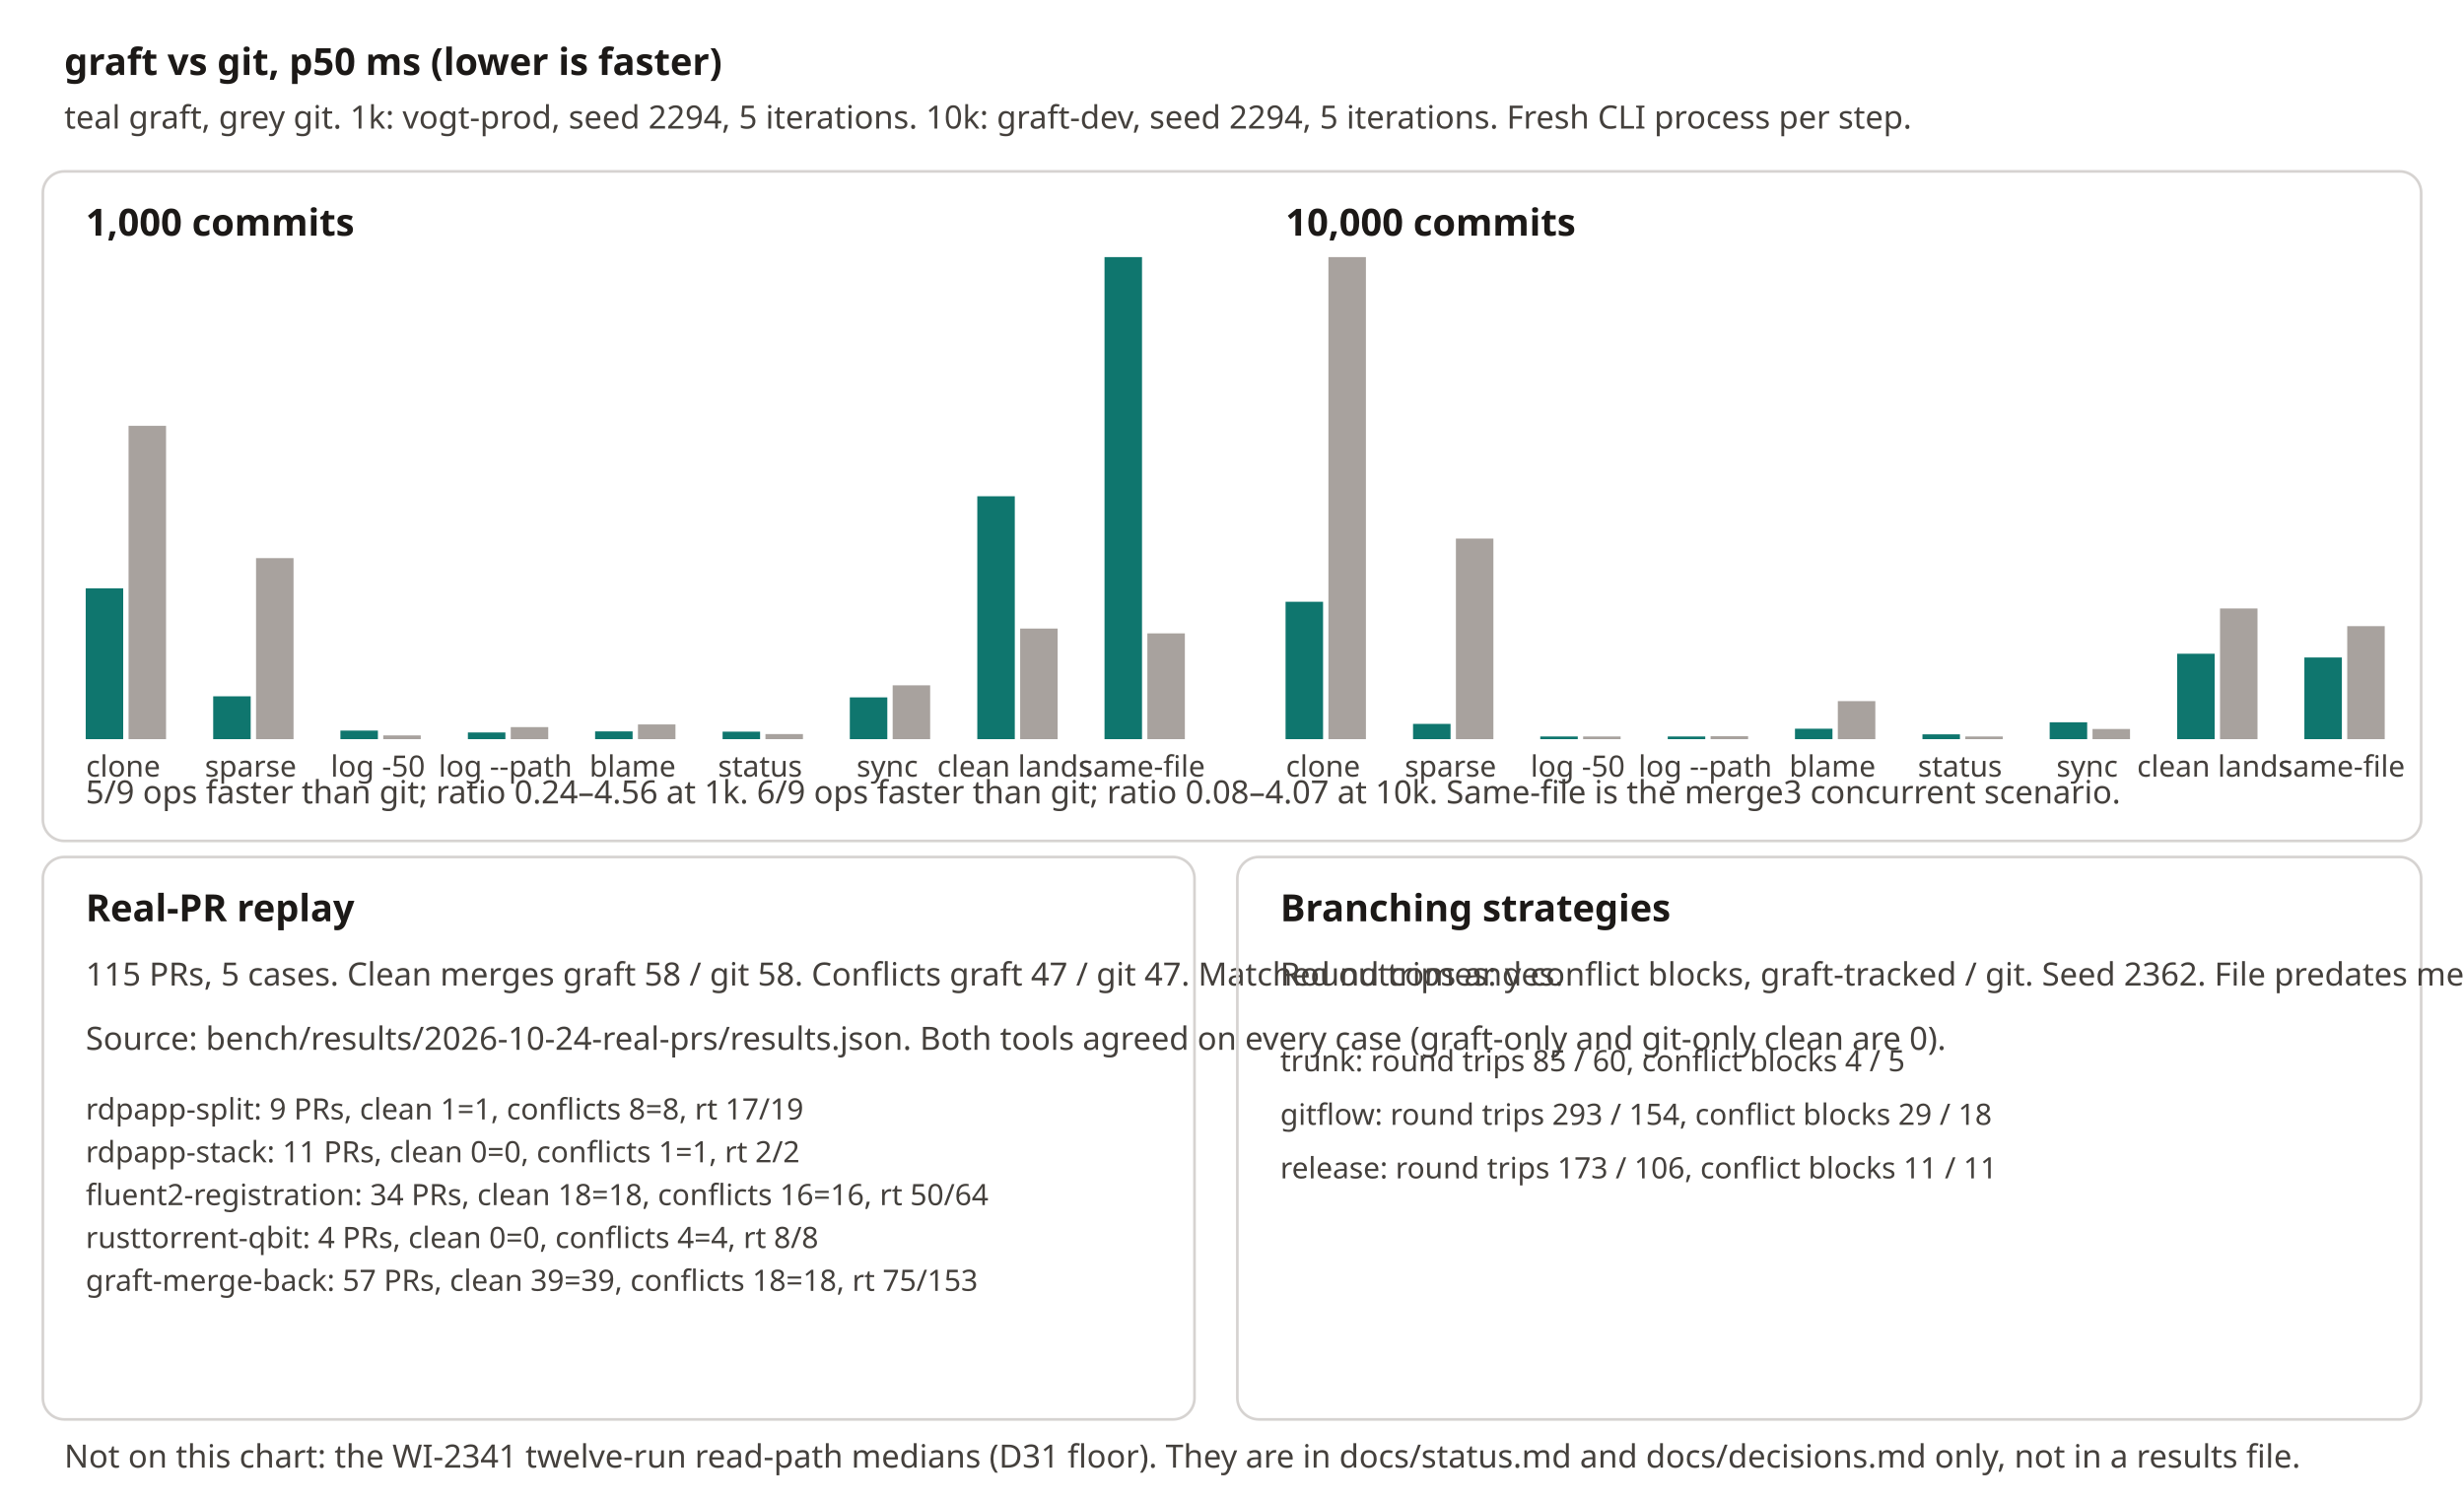
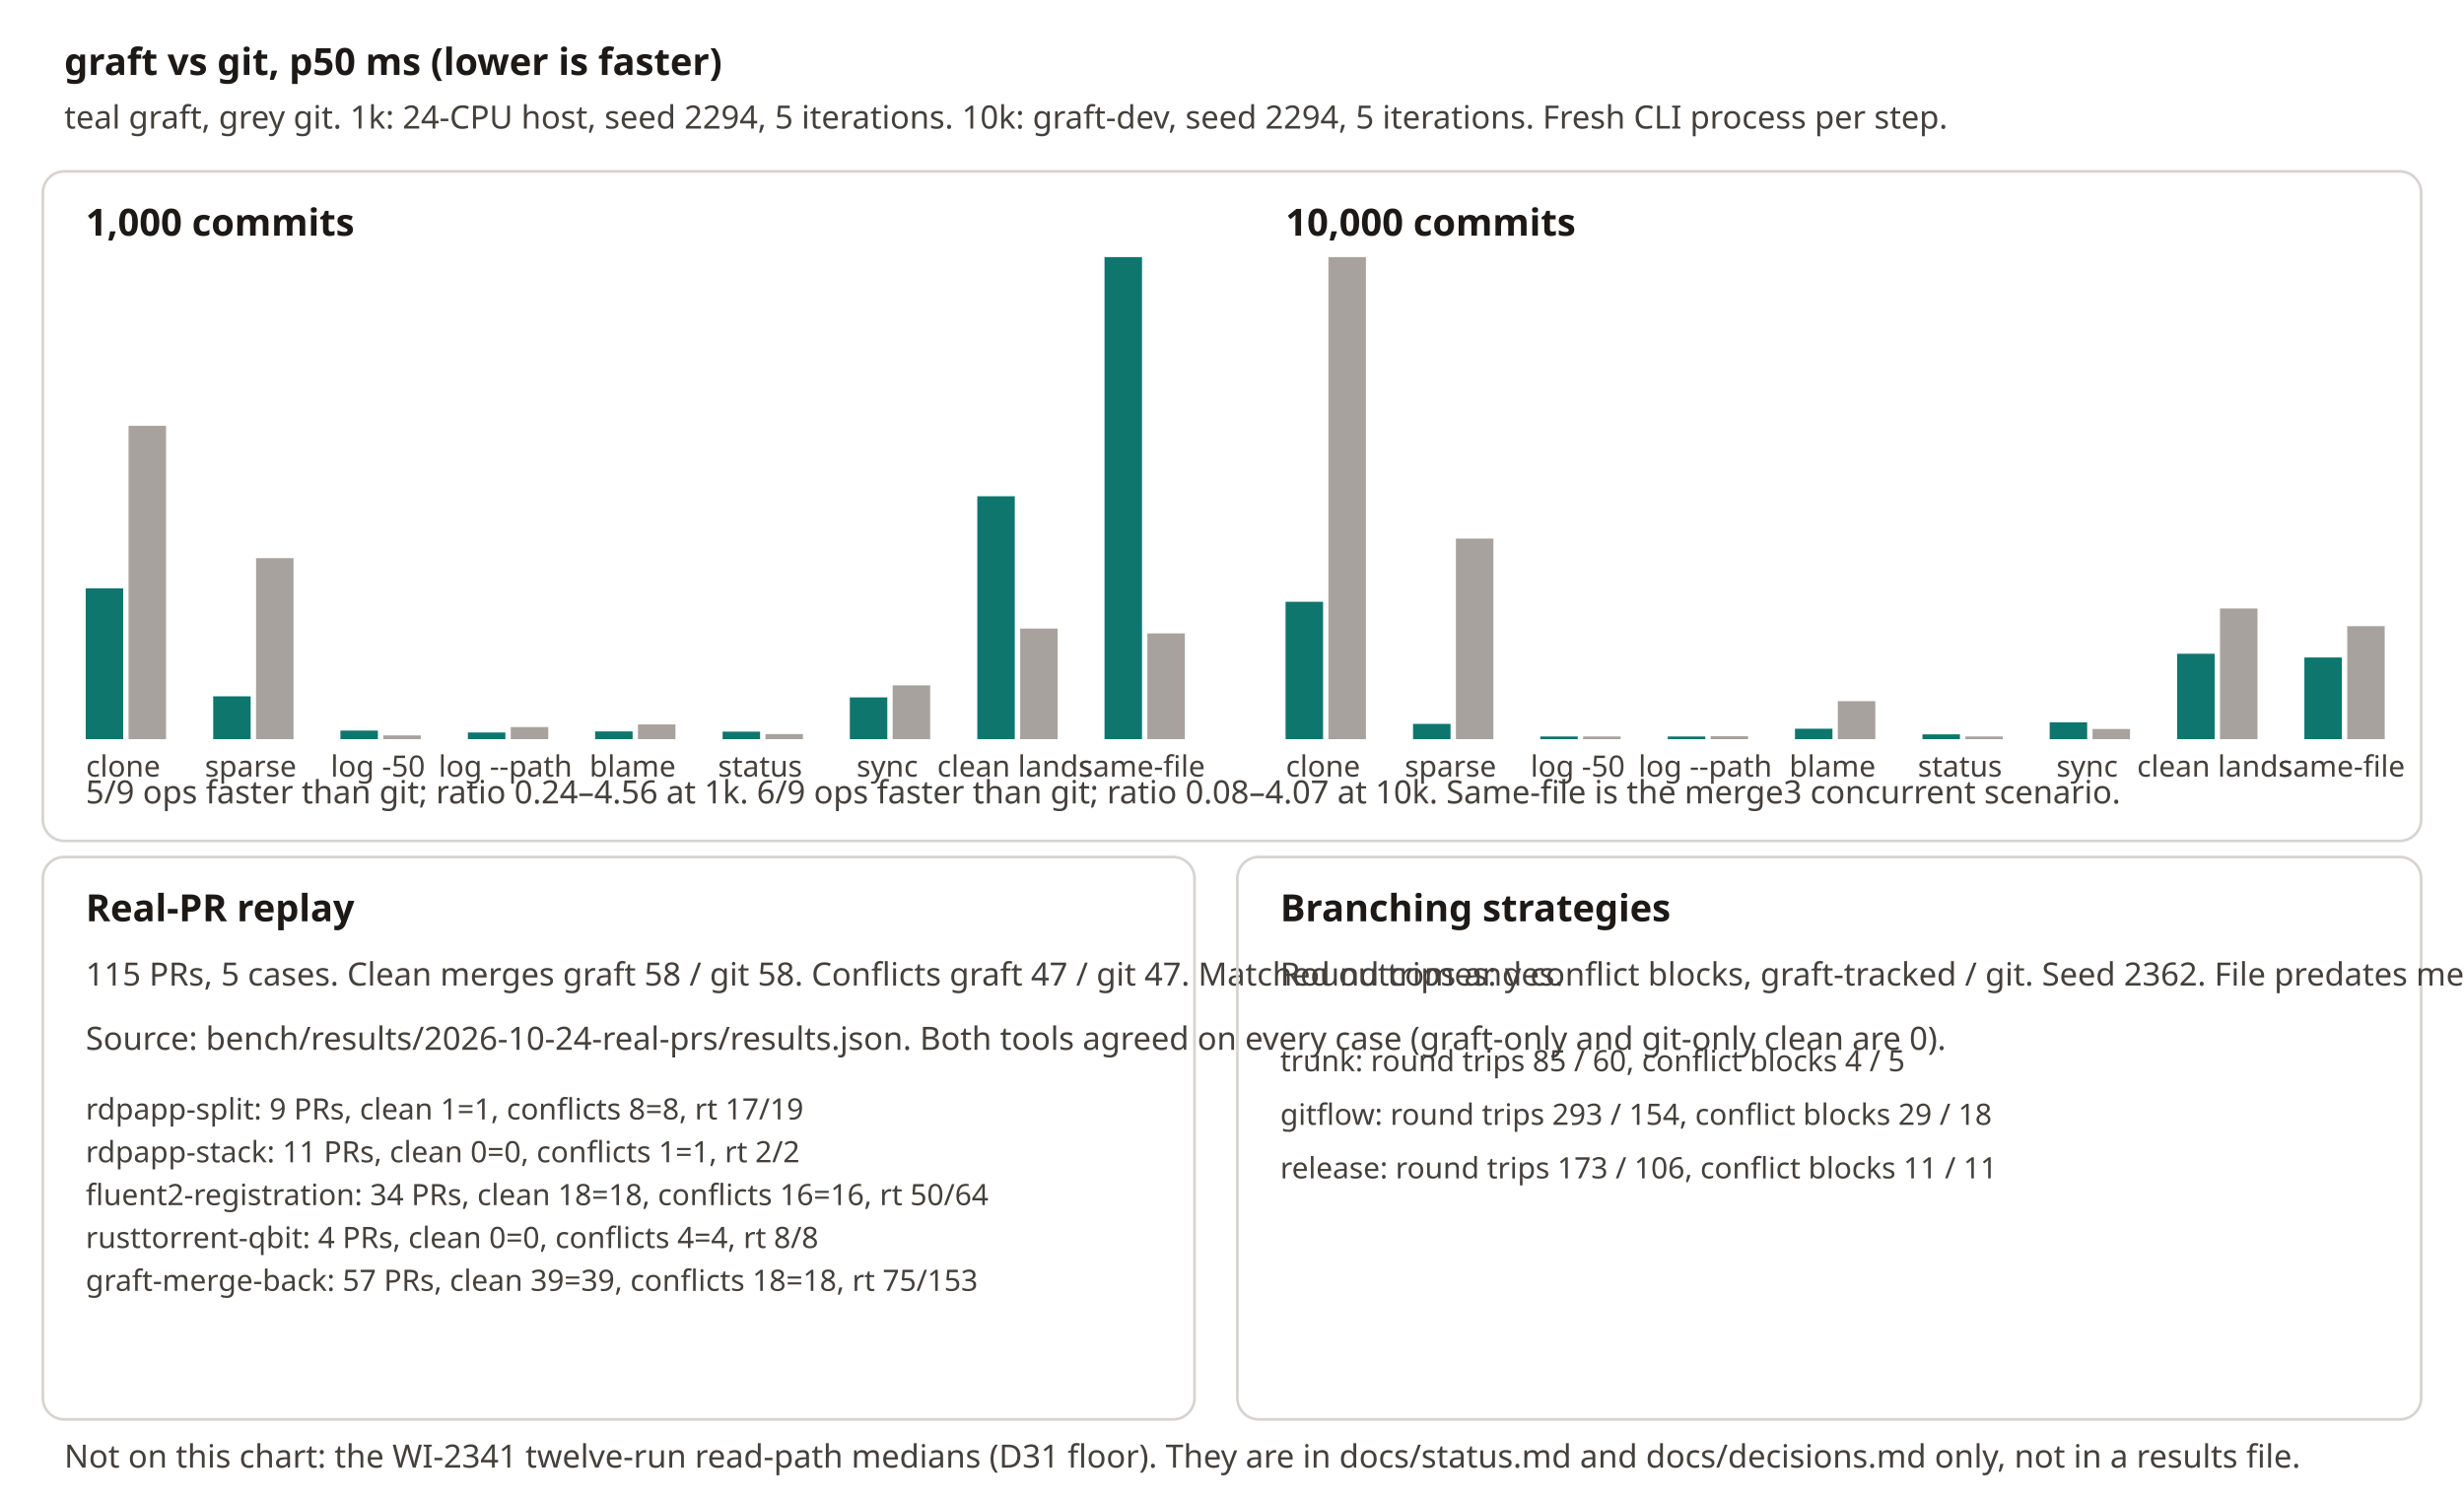
<svg xmlns="http://www.w3.org/2000/svg" viewBox="0 0 920 560" width="920" height="560" role="img">
  <style>
  svg { background: transparent; }
  .h { font: 600 14px ui-sans-serif, system-ui, sans-serif; fill: #1c1917; }
  .sub { font: 12px ui-sans-serif, system-ui, sans-serif; fill: #44403c; }
  .lab { font: 11px ui-sans-serif, system-ui, sans-serif; fill: #44403c; }
  .g { fill: #0f766e; } .t { fill: #a8a29e; }
  .box { fill: none; stroke: #d6d3d1; }
  @media (prefers-color-scheme: dark) {
    .h { fill: #fafaf9; } .sub, .lab { fill: #d6d3d1; }
    .g { fill: #2dd4bf; } .t { fill: #78716c; } .box { stroke: #44403c; }
  }
</style>
  <text x="24" y="28" class="h">graft vs git, p50 ms (lower is faster)</text>
-   <text x="24" y="48" class="sub">teal graft, grey git. 1k: vogt-prod, seed 2294, 5 iterations. 10k: graft-dev, seed 2294, 5 iterations. Fresh CLI process per step.</text>
+   <text x="24" y="48" class="sub">teal graft, grey git. 1k: 24-CPU host, seed 2294, 5 iterations. 10k: graft-dev, seed 2294, 5 iterations. Fresh CLI process per step.</text>
  <rect x="16" y="64" width="888" height="250" rx="8" class="box" />
  <text x="32" y="88" class="h">1,000 commits</text>
  <rect x="32.0" y="219.7" width="14.0" height="56.3" class="g" />
  <rect x="48.0" y="159.0" width="14.0" height="117.0" class="t" />
  <text x="46.0" y="290" class="lab" text-anchor="middle">clone</text>
  <rect x="79.6" y="260.0" width="14.0" height="16.0" class="g" />
  <rect x="95.6" y="208.4" width="14.0" height="67.6" class="t" />
  <text x="93.6" y="290" class="lab" text-anchor="middle">sparse</text>
  <rect x="127.1" y="272.8" width="14.0" height="3.2" class="g" />
  <rect x="143.1" y="274.6" width="14.0" height="1.4" class="t" />
  <text x="141.1" y="290" class="lab" text-anchor="middle">log -50</text>
  <rect x="174.7" y="273.5" width="14.0" height="2.5" class="g" />
  <rect x="190.7" y="271.5" width="14.0" height="4.5" class="t" />
  <text x="188.7" y="290" class="lab" text-anchor="middle">log --path</text>
  <rect x="222.2" y="273.1" width="14.0" height="2.9" class="g" />
  <rect x="238.2" y="270.5" width="14.0" height="5.5" class="t" />
  <text x="236.2" y="290" class="lab" text-anchor="middle">blame</text>
  <rect x="269.8" y="273.2" width="14.0" height="2.8" class="g" />
  <rect x="285.8" y="274.1" width="14.0" height="1.9" class="t" />
  <text x="283.8" y="290" class="lab" text-anchor="middle">status</text>
  <rect x="317.3" y="260.4" width="14.0" height="15.6" class="g" />
  <rect x="333.3" y="255.9" width="14.0" height="20.1" class="t" />
  <text x="331.3" y="290" class="lab" text-anchor="middle">sync</text>
  <rect x="364.9" y="185.3" width="14.0" height="90.7" class="g" />
  <rect x="380.9" y="234.7" width="14.0" height="41.3" class="t" />
  <text x="378.9" y="290" class="lab" text-anchor="middle">clean lands</text>
  <rect x="412.4" y="96.0" width="14.0" height="180.0" class="g" />
  <rect x="428.4" y="236.5" width="14.0" height="39.5" class="t" />
  <text x="426.4" y="290" class="lab" text-anchor="middle">same-file</text>
  <text x="480" y="88" class="h">10,000 commits</text>
  <rect x="480.0" y="224.7" width="14.0" height="51.3" class="g" />
  <rect x="496.0" y="96.0" width="14.0" height="180.0" class="t" />
  <text x="494.0" y="290" class="lab" text-anchor="middle">clone</text>
  <rect x="527.6" y="270.3" width="14.0" height="5.7" class="g" />
  <rect x="543.6" y="201.1" width="14.0" height="74.9" class="t" />
  <text x="541.6" y="290" class="lab" text-anchor="middle">sparse</text>
  <rect x="575.1" y="275.0" width="14.0" height="1.0" class="g" />
  <rect x="591.1" y="275.0" width="14.0" height="1.0" class="t" />
  <text x="589.1" y="290" class="lab" text-anchor="middle">log -50</text>
  <rect x="622.7" y="275.0" width="14.0" height="1.0" class="g" />
  <rect x="638.7" y="274.9" width="14.0" height="1.1" class="t" />
  <text x="636.7" y="290" class="lab" text-anchor="middle">log --path</text>
  <rect x="670.2" y="272.1" width="14.0" height="3.9" class="g" />
  <rect x="686.2" y="261.8" width="14.0" height="14.2" class="t" />
  <text x="684.2" y="290" class="lab" text-anchor="middle">blame</text>
  <rect x="717.8" y="274.2" width="14.0" height="1.8" class="g" />
  <rect x="733.8" y="275.0" width="14.0" height="1.0" class="t" />
  <text x="731.8" y="290" class="lab" text-anchor="middle">status</text>
  <rect x="765.3" y="269.7" width="14.0" height="6.3" class="g" />
  <rect x="781.3" y="272.2" width="14.0" height="3.8" class="t" />
  <text x="779.3" y="290" class="lab" text-anchor="middle">sync</text>
  <rect x="812.9" y="244.1" width="14.0" height="31.9" class="g" />
  <rect x="828.9" y="227.2" width="14.0" height="48.8" class="t" />
  <text x="826.9" y="290" class="lab" text-anchor="middle">clean lands</text>
  <rect x="860.4" y="245.5" width="14.0" height="30.5" class="g" />
  <rect x="876.4" y="233.8" width="14.0" height="42.2" class="t" />
  <text x="874.4" y="290" class="lab" text-anchor="middle">same-file</text>
  <text x="32" y="300" class="sub">5/9 ops faster than git; ratio 0.24–4.56 at 1k. 6/9 ops faster than git; ratio 0.08–4.07 at 10k. Same-file is the merge3 concurrent scenario.</text>
  <rect x="16" y="320" width="430" height="210" rx="8" class="box" />
  <text x="32" y="344" class="h">Real-PR replay</text>
  <text x="32" y="368" class="sub">115 PRs, 5 cases. Clean merges graft 58 / git 58. Conflicts graft 47 / git 47. Matched outcomes: yes.</text>
  <text x="32" y="392" class="sub">Source: bench/results/2026-10-24-real-prs/results.json. Both tools agreed on every case (graft-only and git-only clean are 0).</text>
  <text x="32" y="418" class="lab">rdpapp-split: 9 PRs, clean 1=1, conflicts 8=8, rt 17/19</text>
  <text x="32" y="434" class="lab">rdpapp-stack: 11 PRs, clean 0=0, conflicts 1=1, rt 2/2</text>
  <text x="32" y="450" class="lab">fluent2-registration: 34 PRs, clean 18=18, conflicts 16=16, rt 50/64</text>
  <text x="32" y="466" class="lab">rusttorrent-qbit: 4 PRs, clean 0=0, conflicts 4=4, rt 8/8</text>
  <text x="32" y="482" class="lab">graft-merge-back: 57 PRs, clean 39=39, conflicts 18=18, rt 75/153</text>
  <rect x="462" y="320" width="442" height="210" rx="8" class="box" />
  <text x="478" y="344" class="h">Branching strategies</text>
  <text x="478" y="368" class="sub">Round trips and conflict blocks, graft-tracked / git. Seed 2362. File predates merge points (see docs/status.md).</text>
  <text x="478" y="400" class="lab">trunk: round trips 85 / 60, conflict blocks 4 / 5</text>
  <text x="478" y="420" class="lab">gitflow: round trips 293 / 154, conflict blocks 29 / 18</text>
  <text x="478" y="440" class="lab">release: round trips 173 / 106, conflict blocks 11 / 11</text>
  <text x="24" y="548" class="sub">Not on this chart: the WI-2341 twelve-run read-path medians (D31 floor). They are in docs/status.md and docs/decisions.md only, not in a results file.</text>
</svg>
